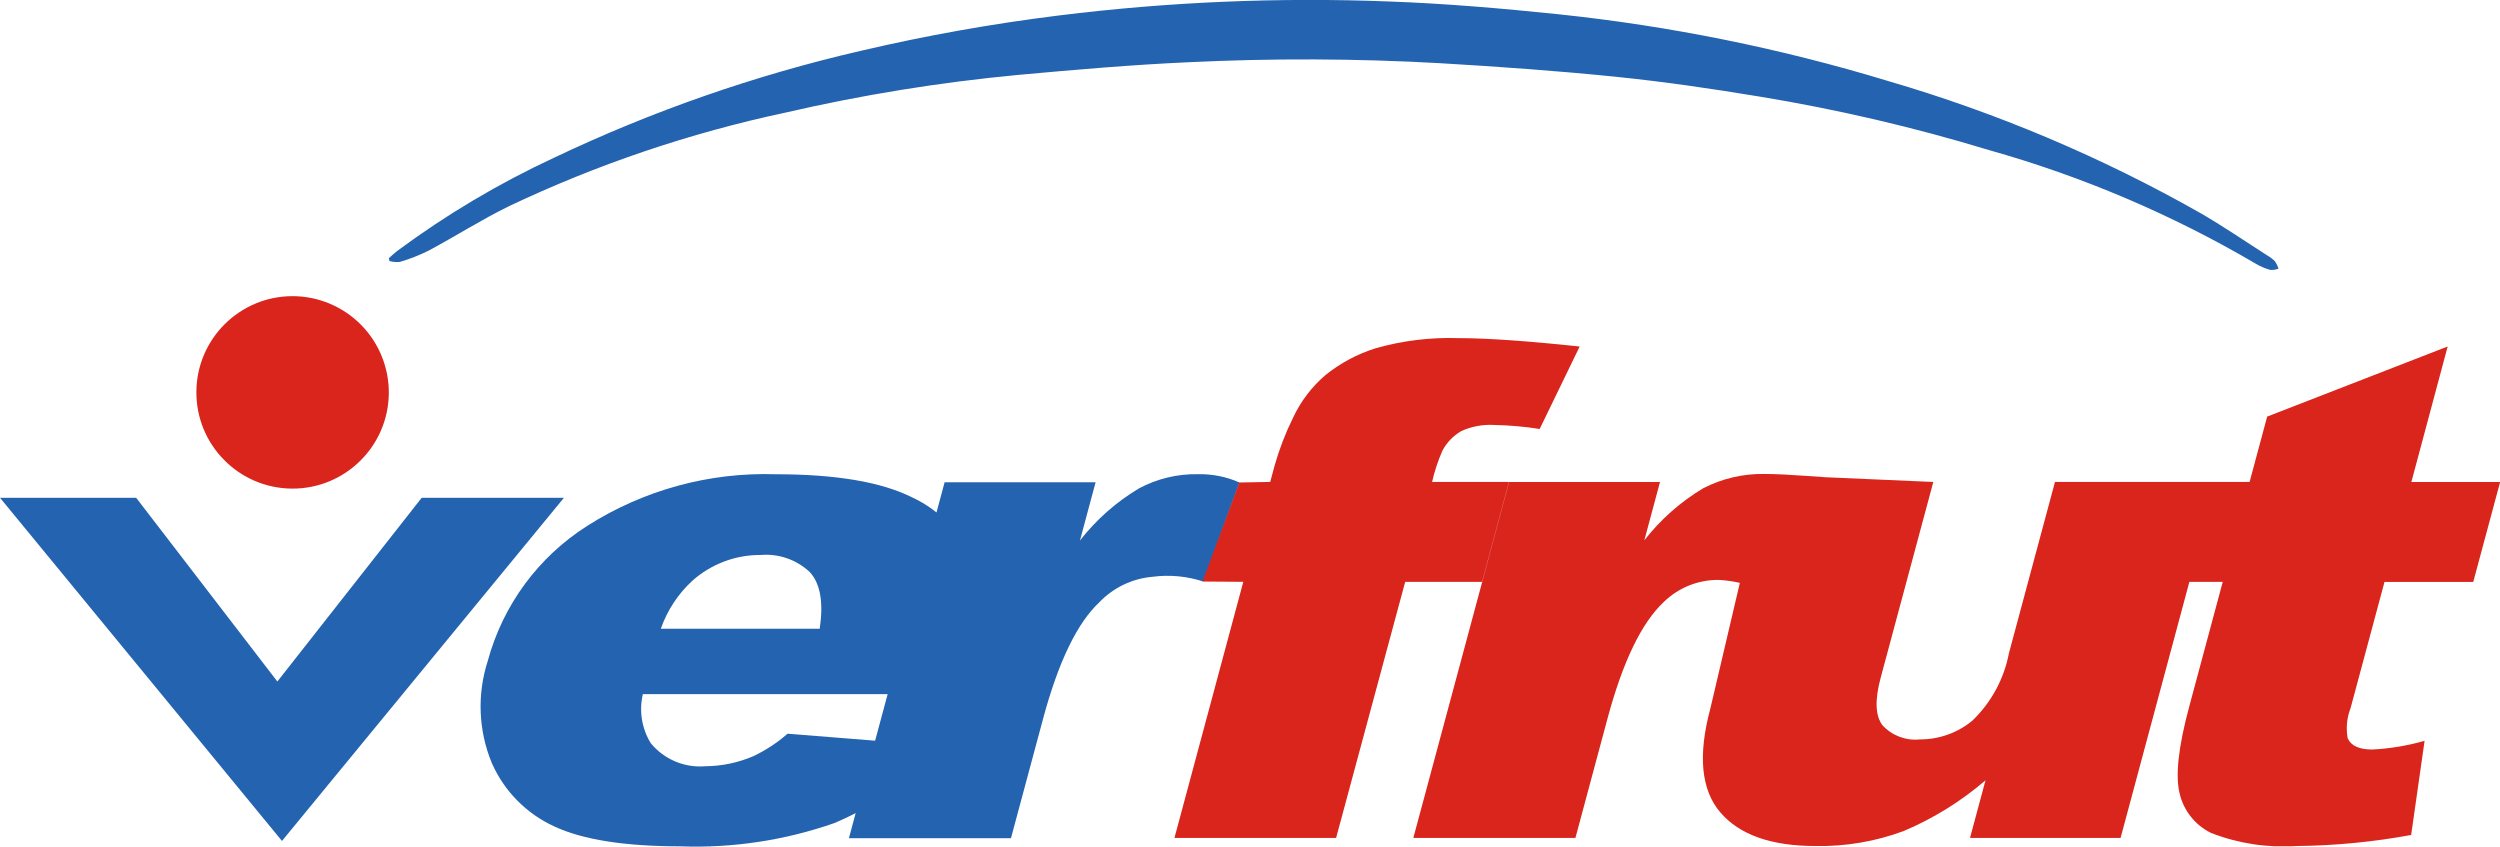
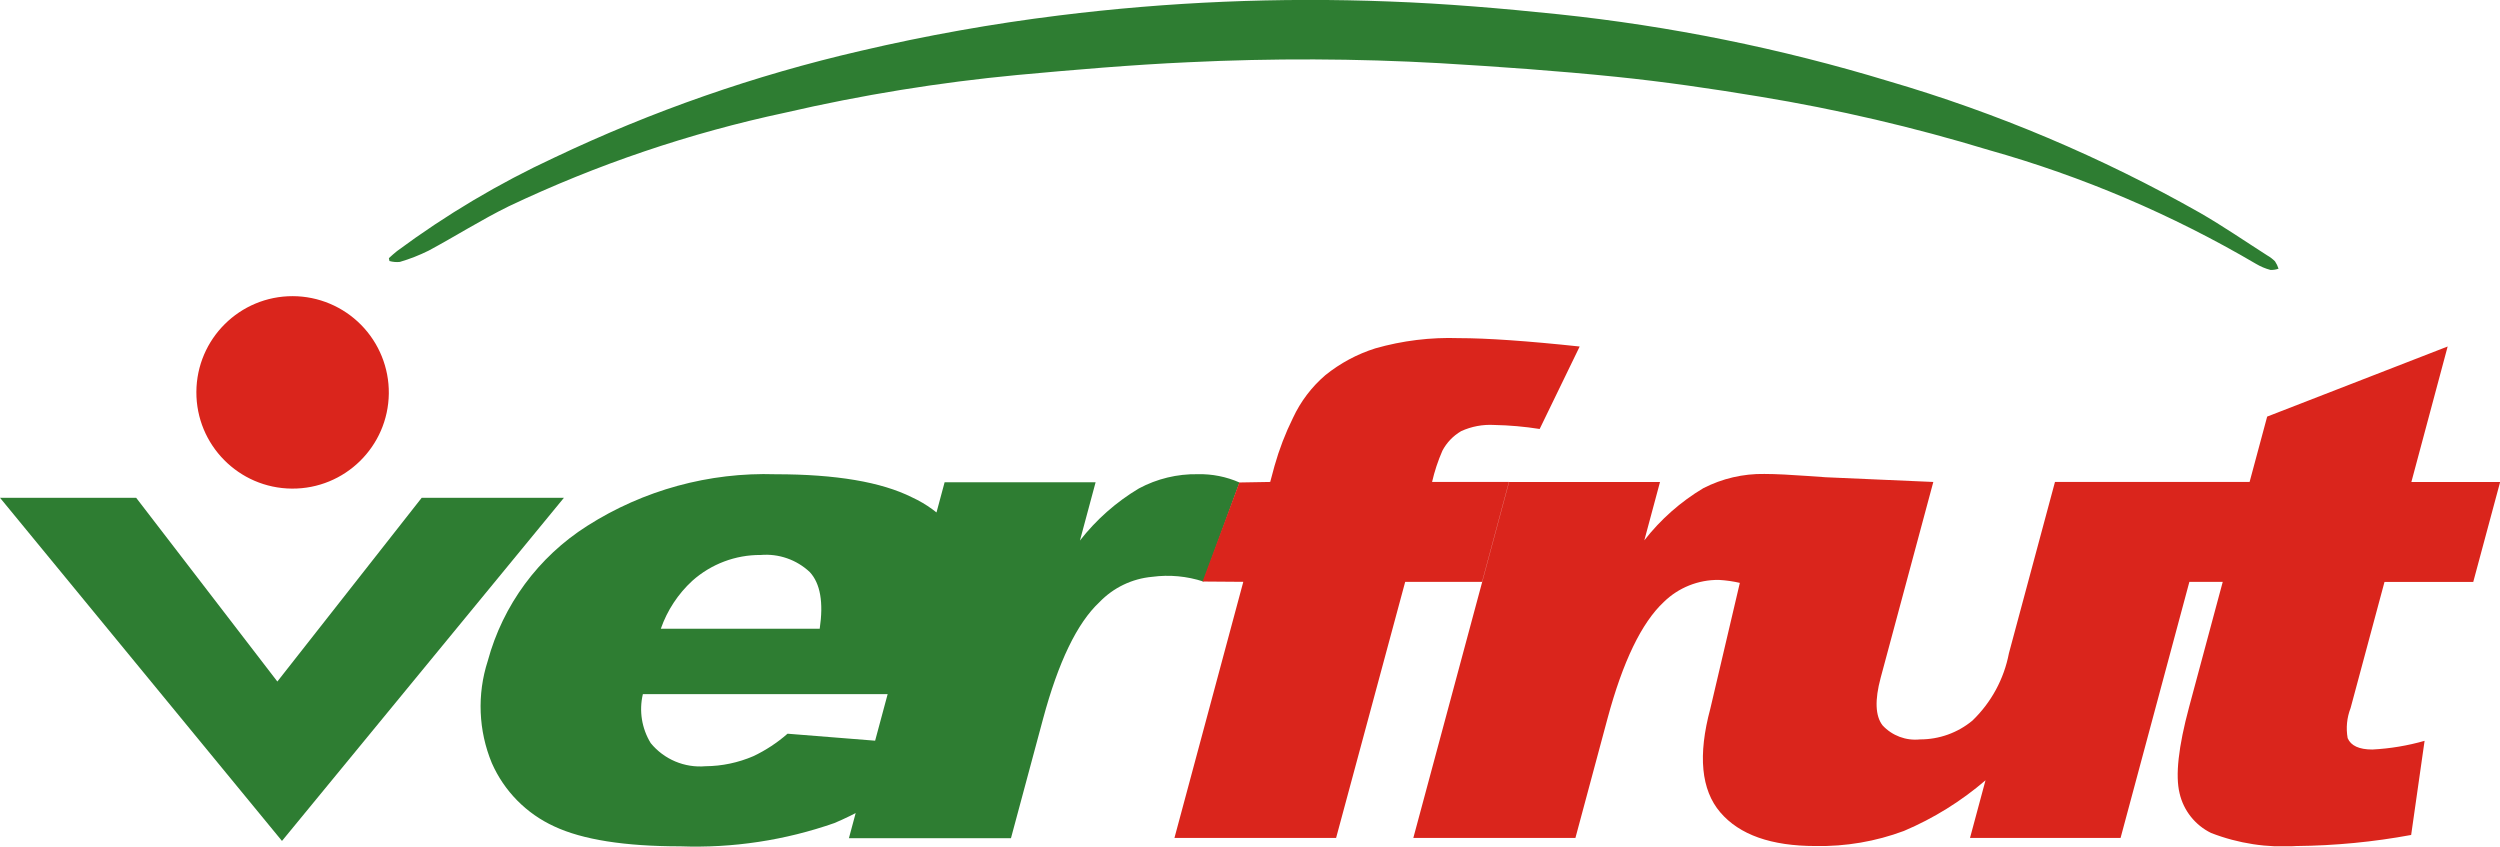
<svg xmlns="http://www.w3.org/2000/svg" id="Group_87" data-name="Group 87" width="169.962" height="57.533" viewBox="0 0 169.962 57.533">
  <defs>
    <clipPath id="clip-path">
      <rect id="Rectangle_1643" data-name="Rectangle 1643" width="169.962" height="57.533" fill="none" />
    </clipPath>
  </defs>
  <g id="Group_86" data-name="Group 86" clip-path="url(#clip-path)">
-     <path id="Path_78" data-name="Path 78" d="M74.434,17.554c.186-.163.364-.337.56-.486a61.4,61.4,0,0,1,10.7-6.358A101.872,101.872,0,0,1,106.5,3.46,128.209,128.209,0,0,1,120,1.05,138.36,138.36,0,0,1,142.418.1c3.846.139,7.691.471,11.521.868a120.494,120.494,0,0,1,22.447,4.547,99.77,99.77,0,0,1,21.176,8.952c1.564.9,3.057,1.927,4.58,2.9a2.418,2.418,0,0,1,.524.4,2,2,0,0,1,.24.5,1.431,1.431,0,0,1-.555.083,3.843,3.843,0,0,1-.974-.411,77.073,77.073,0,0,0-18.167-7.739,120.768,120.768,0,0,0-15.569-3.631c-3.247-.539-6.51-1.015-9.784-1.349-3.981-.406-7.978-.688-11.974-.925A163.8,163.8,0,0,0,128.8,4.231c-3.88.175-7.755.512-11.625.866a120.243,120.243,0,0,0-15.787,2.561,85.331,85.331,0,0,0-18.8,6.367c-1.861.914-3.62,2.033-5.448,3.015a11.966,11.966,0,0,1-1.955.766,1.892,1.892,0,0,1-.709-.06l-.037-.194" transform="translate(-48 0)" fill="#2463af" />
-     <path id="Path_79" data-name="Path 79" d="M117.065,115.523h11.017l2.181-8.113q1.563-5.811,3.829-7.93a5.676,5.676,0,0,1,3.593-1.728,7.836,7.836,0,0,1,3.481.322l2.454-6.734a6.645,6.645,0,0,0-2.839-.565,8.162,8.162,0,0,0-4,.968,14.509,14.509,0,0,0-4.01,3.544l1.066-3.965H123.572ZM104.278,101.28a8.025,8.025,0,0,1,2.142-3.259,6.912,6.912,0,0,1,4.647-1.754,4.34,4.34,0,0,1,3.338,1.162q1.074,1.162.675,3.851Zm21.04,3.4q1.287-4.786.231-7.771a8.016,8.016,0,0,0-4.188-4.558q-3.133-1.572-9.275-1.572a22.494,22.494,0,0,0-12.809,3.509,15.748,15.748,0,0,0-6.765,9.184,10.068,10.068,0,0,0,.276,6.94,8.5,8.5,0,0,0,4.243,4.307q2.894,1.355,8.578,1.356a28.554,28.554,0,0,0,10.473-1.584,21.162,21.162,0,0,0,7.386-5.23l-10.575-.843a10.06,10.06,0,0,1-2.323,1.527,8.4,8.4,0,0,1-3.255.684,4.331,4.331,0,0,1-3.725-1.573,4.426,4.426,0,0,1-.533-3.327h21.98Z" transform="translate(-59.352 -58.537)" fill="#2463af" />
-     <path id="Path_80" data-name="Path 80" d="M0,95.3H9.256l9.6,12.492L28.67,95.3h9.67L19.17,118.63Z" transform="translate(0 -61.459)" fill="#2463af" />
+     <path id="Path_78" data-name="Path 78" d="M74.434,17.554c.186-.163.364-.337.56-.486a61.4,61.4,0,0,1,10.7-6.358A101.872,101.872,0,0,1,106.5,3.46,128.209,128.209,0,0,1,120,1.05,138.36,138.36,0,0,1,142.418.1c3.846.139,7.691.471,11.521.868a120.494,120.494,0,0,1,22.447,4.547,99.77,99.77,0,0,1,21.176,8.952c1.564.9,3.057,1.927,4.58,2.9a2.418,2.418,0,0,1,.524.4,2,2,0,0,1,.24.5,1.431,1.431,0,0,1-.555.083,3.843,3.843,0,0,1-.974-.411,77.073,77.073,0,0,0-18.167-7.739,120.768,120.768,0,0,0-15.569-3.631c-3.247-.539-6.51-1.015-9.784-1.349-3.981-.406-7.978-.688-11.974-.925A163.8,163.8,0,0,0,128.8,4.231c-3.88.175-7.755.512-11.625.866a120.243,120.243,0,0,0-15.787,2.561,85.331,85.331,0,0,0-18.8,6.367c-1.861.914-3.62,2.033-5.448,3.015a11.966,11.966,0,0,1-1.955.766,1.892,1.892,0,0,1-.709-.06l-.037-.194" transform="translate(-48 0)" fill="#2e7d32" />
+     <path id="Path_79" data-name="Path 79" d="M117.065,115.523h11.017l2.181-8.113q1.563-5.811,3.829-7.93a5.676,5.676,0,0,1,3.593-1.728,7.836,7.836,0,0,1,3.481.322l2.454-6.734a6.645,6.645,0,0,0-2.839-.565,8.162,8.162,0,0,0-4,.968,14.509,14.509,0,0,0-4.01,3.544l1.066-3.965H123.572ZM104.278,101.28a8.025,8.025,0,0,1,2.142-3.259,6.912,6.912,0,0,1,4.647-1.754,4.34,4.34,0,0,1,3.338,1.162q1.074,1.162.675,3.851Zm21.04,3.4q1.287-4.786.231-7.771a8.016,8.016,0,0,0-4.188-4.558q-3.133-1.572-9.275-1.572a22.494,22.494,0,0,0-12.809,3.509,15.748,15.748,0,0,0-6.765,9.184,10.068,10.068,0,0,0,.276,6.94,8.5,8.5,0,0,0,4.243,4.307q2.894,1.355,8.578,1.356a28.554,28.554,0,0,0,10.473-1.584,21.162,21.162,0,0,0,7.386-5.23l-10.575-.843a10.06,10.06,0,0,1-2.323,1.527,8.4,8.4,0,0,1-3.255.684,4.331,4.331,0,0,1-3.725-1.573,4.426,4.426,0,0,1-.533-3.327h21.98Z" transform="translate(-59.352 -58.537)" fill="#2e7d32" />
+     <path id="Path_80" data-name="Path 80" d="M0,95.3H9.256l9.6,12.492L28.67,95.3h9.67L19.17,118.63Z" transform="translate(0 -61.459)" fill="#2e7d32" />
    <path id="Path_81" data-name="Path 81" d="M299.149,70.066l-1.195,4.444h-4.04L292.088,81.3h4.041l-2.288,8.513q-1.09,4.051-.647,5.861a4,4,0,0,0,2.144,2.7,13.527,13.527,0,0,0,5.8.887,45.263,45.263,0,0,0,7.8-.752l.913-6.4a15.869,15.869,0,0,1-3.553.591q-1.347,0-1.677-.773a3.8,3.8,0,0,1,.2-2.047l2.305-8.575h6.034l1.826-6.791h-6.034L311.42,65.3Zm-3.464,4.444H284.723l-3.131,11.646a8.587,8.587,0,0,1-2.484,4.58,5.561,5.561,0,0,1-3.562,1.276A3.027,3.027,0,0,1,273,91.056q-.739-.957-.127-3.236l3.579-13.31-11.426-.5-3.733,15.907q-1.281,4.763.676,7.054t6.482,2.29a16.3,16.3,0,0,0,6-1.025A21.179,21.179,0,0,0,280,94.793l-1.054,3.92h10.236ZM241.1,98.713H252.12L254.3,90.6q1.563-5.811,3.829-7.931a5.268,5.268,0,0,1,3.744-1.5,8.372,8.372,0,0,1,2.887.684l6.827-7.5c-2.546-.146-5-.387-6.619-.387a8.766,8.766,0,0,0-4.153.968,14.519,14.519,0,0,0-4.01,3.544l1.066-3.965H247.61Zm1.975-26.323a3.351,3.351,0,0,1,1.274-1.333,4.73,4.73,0,0,1,2.241-.422,22.6,22.6,0,0,1,3.1.273l2.72-5.606q-5.342-.569-8.224-.57a18.386,18.386,0,0,0-5.668.695,10.378,10.378,0,0,0-3.4,1.824,8.6,8.6,0,0,0-2.2,2.905,18.981,18.981,0,0,0-1.253,3.259l-.294,1.094-2.1.036-2.5,6.734,2.77.021-4.681,17.412h10.99L240.548,81.3h5.226L247.6,74.51h-5.225a11.984,11.984,0,0,1,.7-2.119" transform="translate(-145.016 -41.744)" fill="#da251c" />
    <path id="Path_82" data-name="Path 82" d="M50.675,63.311a6.542,6.542,0,1,1-6.529-6.616,6.551,6.551,0,0,1,6.529,6.616" transform="translate(-24.241 -36.561)" fill="#da251c" />
  </g>
</svg>
